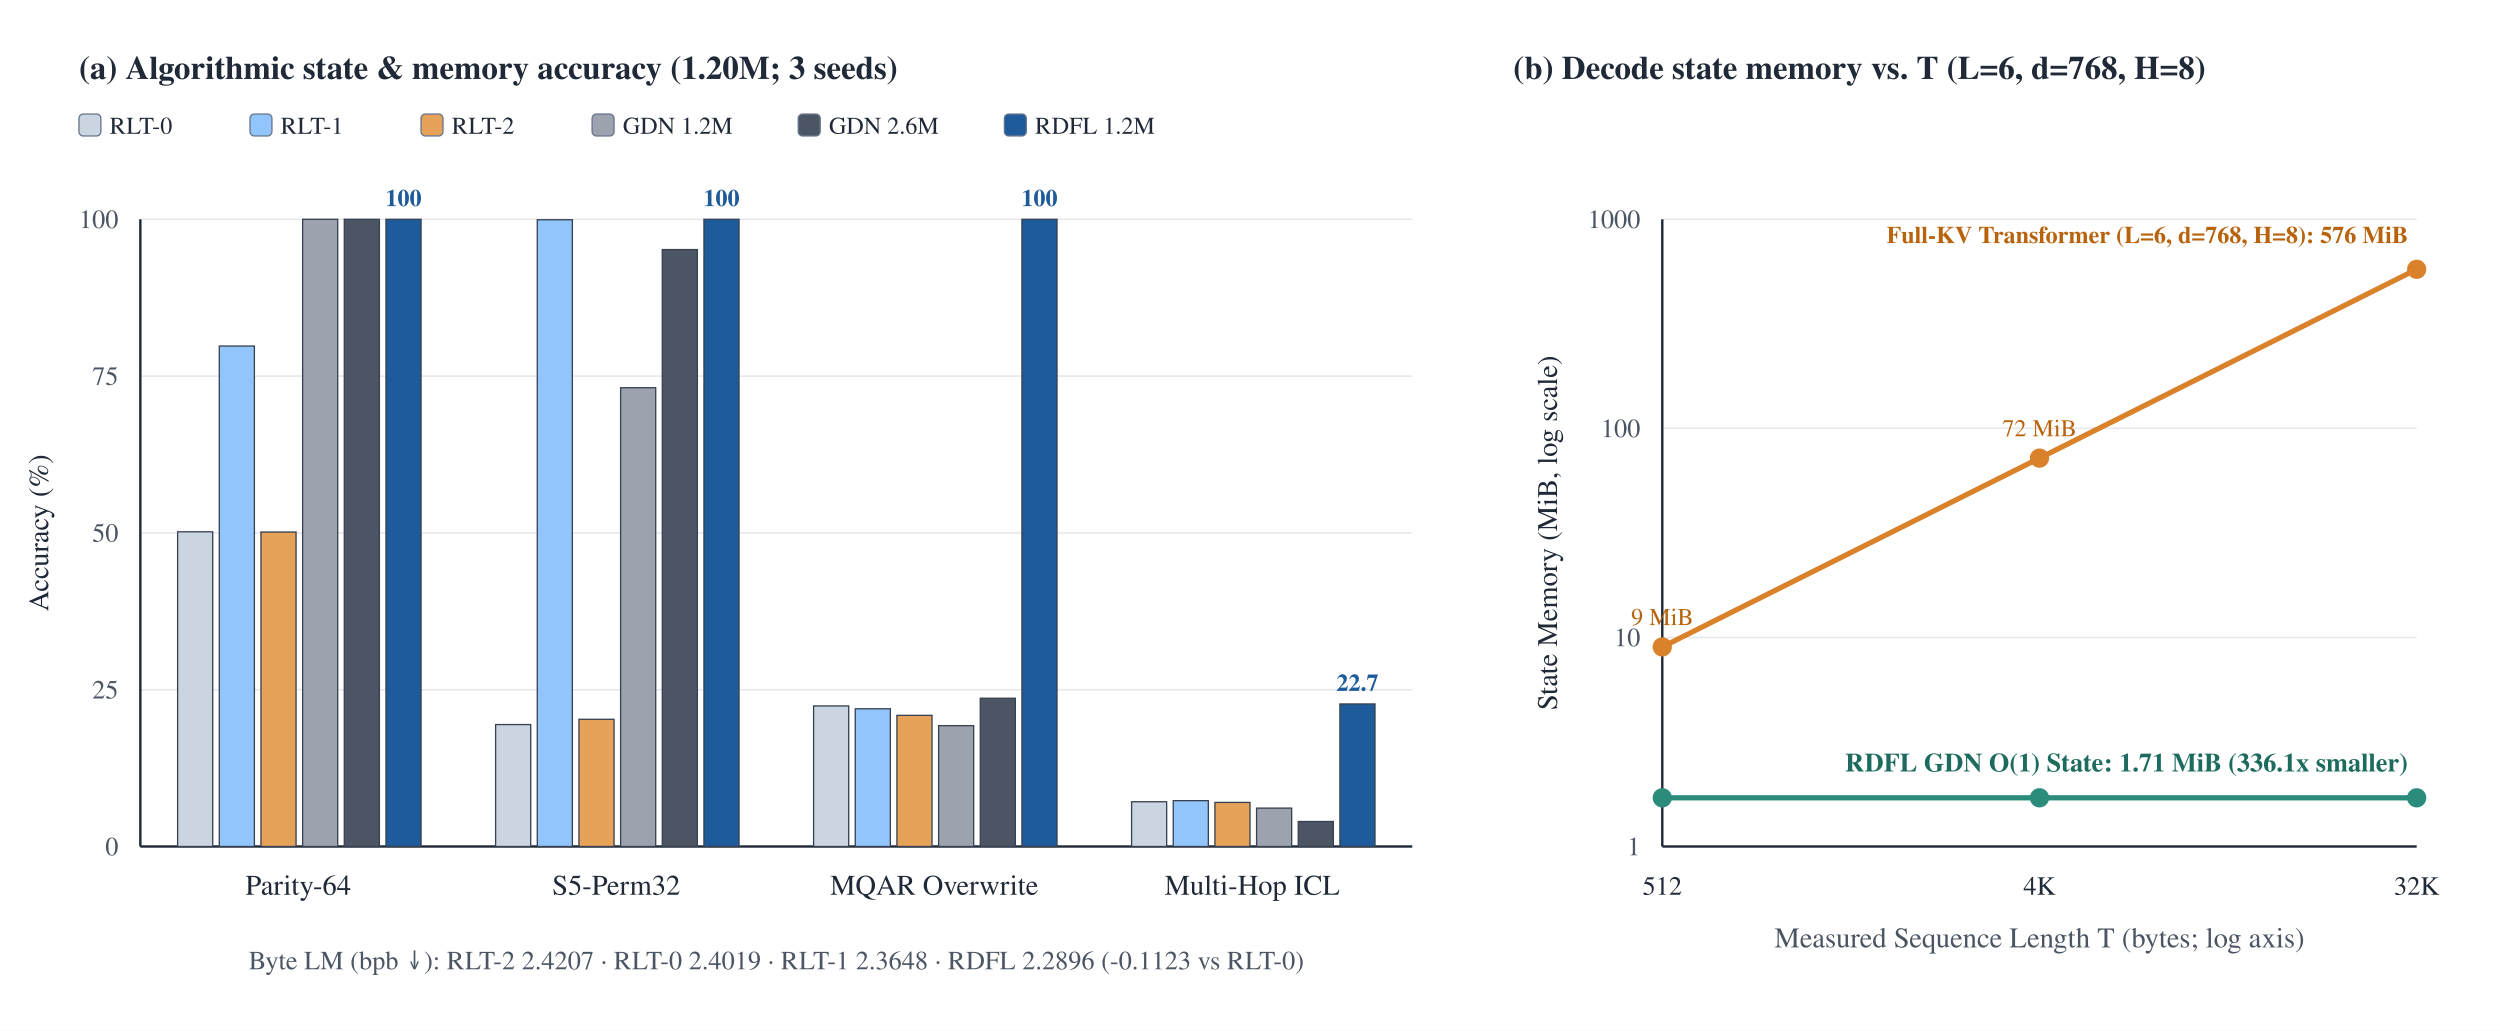
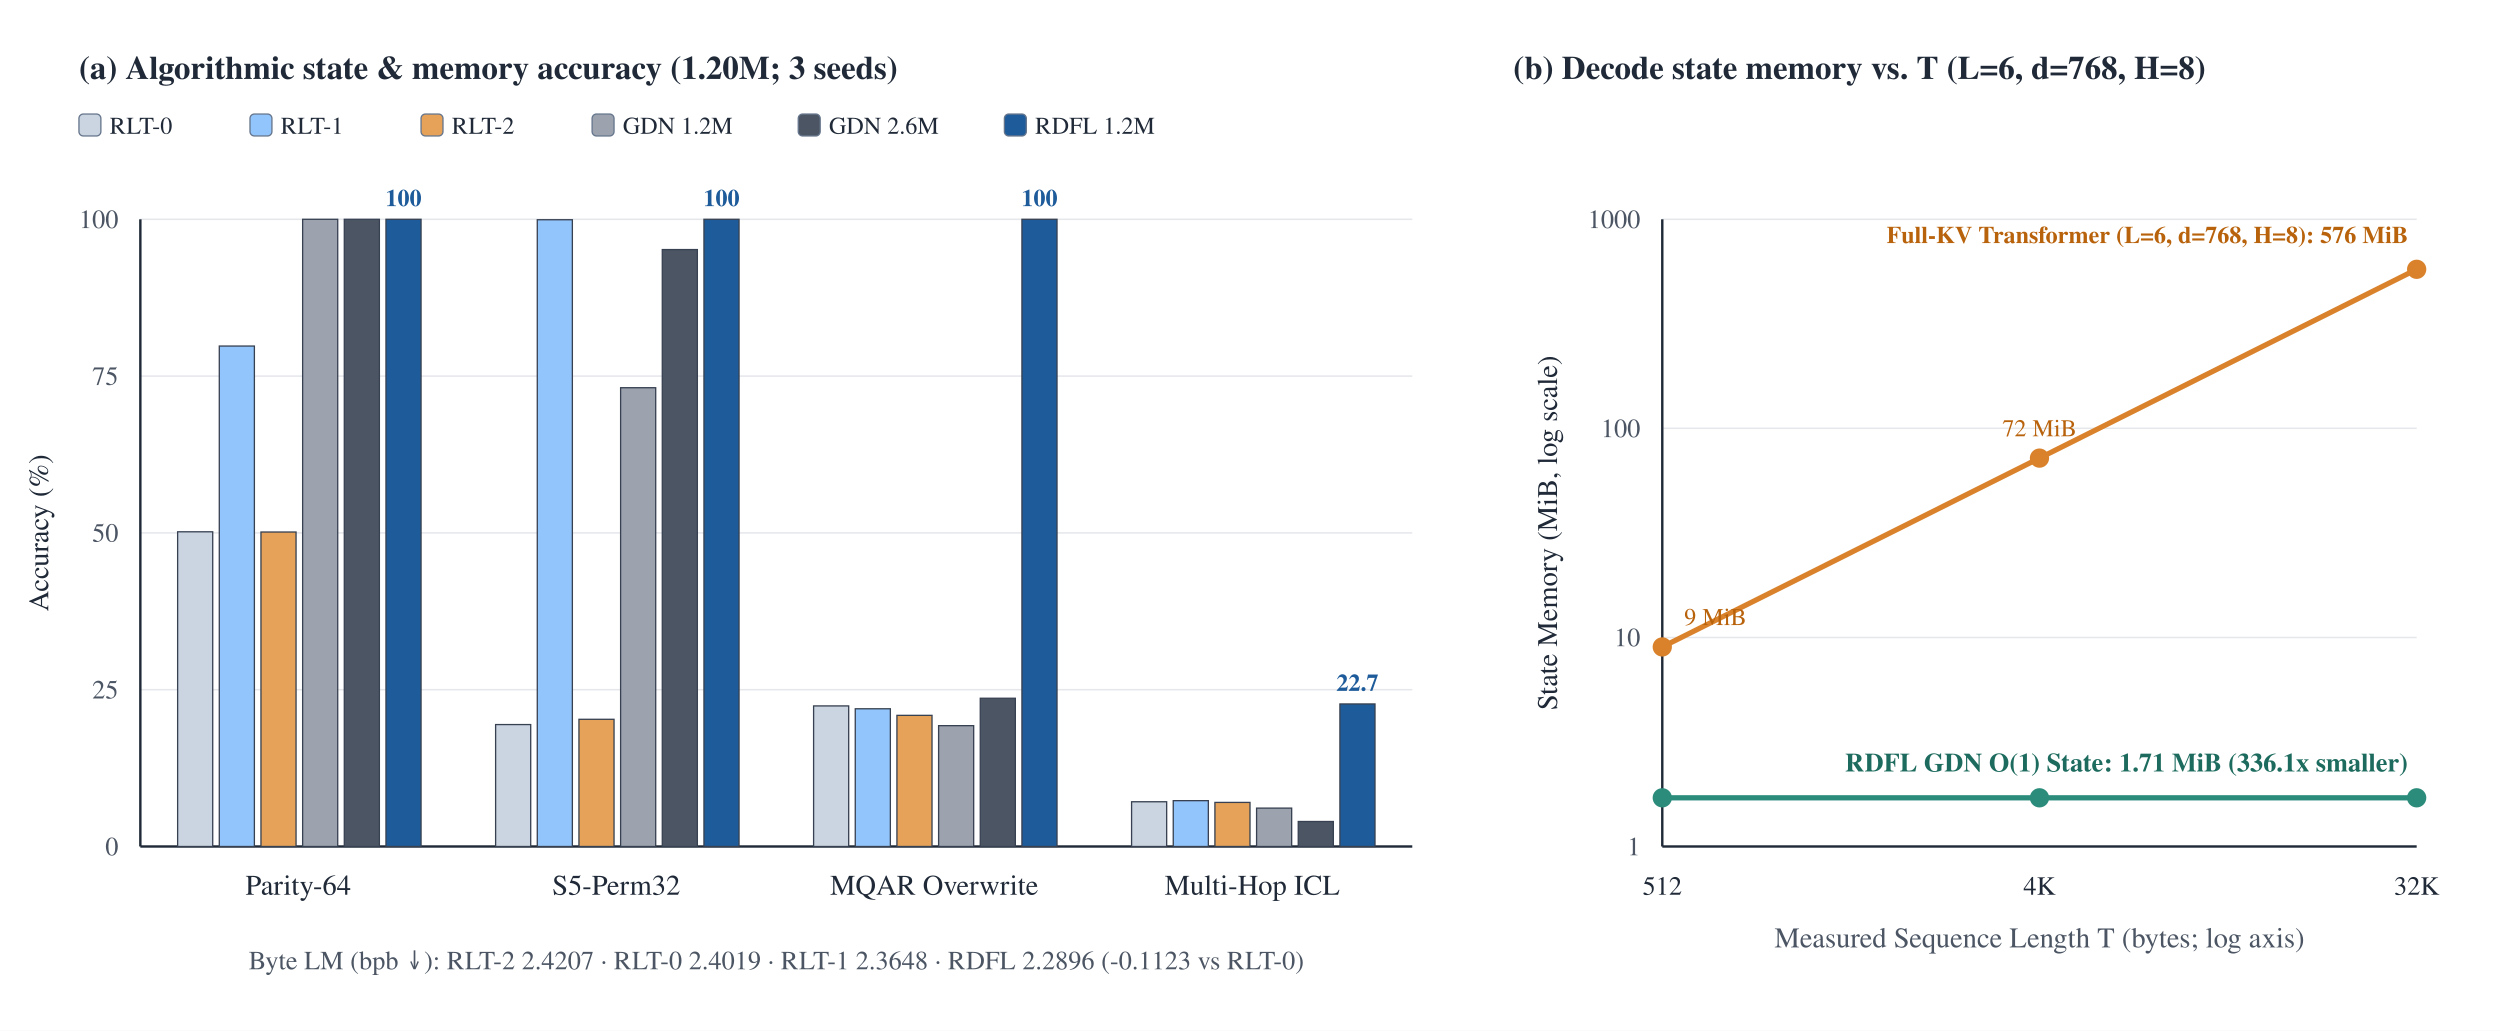
<svg xmlns="http://www.w3.org/2000/svg" viewBox="0 0 1140 470" width="1140" height="470" role="img" aria-label="Iso-Parameter 1.20M Benchmarks and O(1) Decode Memory Scaling">
  <defs>
    <marker id="arrGray" viewBox="0 0 10 10" refX="8.5" refY="5" markerWidth="6.5" markerHeight="6.5" orient="auto">
      <path d="M 0 1.2 L 9.5 5 L 0 8.8 z" fill="#4B5563" />
    </marker>
    <marker id="arrBlue" viewBox="0 0 10 10" refX="8.5" refY="5" markerWidth="6.5" markerHeight="6.5" orient="auto">
      <path d="M 0 1.2 L 9.5 5 L 0 8.8 z" fill="#3B82C4" />
    </marker>
    <marker id="arrAmber" viewBox="0 0 10 10" refX="8.5" refY="5" markerWidth="6.5" markerHeight="6.5" orient="auto">
      <path d="M 0 1.2 L 9.5 5 L 0 8.8 z" fill="#D9822B" />
    </marker>
    <marker id="arrTeal" viewBox="0 0 10 10" refX="8.5" refY="5" markerWidth="6.5" markerHeight="6.5" orient="auto">
      <path d="M 0 1.2 L 9.5 5 L 0 8.8 z" fill="#2C8C7C" />
    </marker>
  </defs>
  <rect x="0" y="0" width="1140" height="470" fill="#FFFFFF" />
  <text x="36" y="36" font-family="'CMU Serif', 'STIX Two Text', 'Nimbus Roman', 'Liberation Serif', Georgia, serif" font-size="15" font-weight="700" fill="#1F2937" text-anchor="start">(a) Algorithmic state &amp; memory accuracy (1.20M; 3 seeds)</text>
  <rect x="36" y="52" width="10" height="10" rx="2" fill="#CBD5E1" stroke="#64748B" stroke-width="0.6" />
  <text x="50" y="61" font-family="'CMU Serif', 'STIX Two Text', 'Nimbus Roman', 'Liberation Serif', Georgia, serif" font-size="11" font-weight="400" fill="#1F2937" text-anchor="start">RLT-0</text>
  <rect x="114" y="52" width="10" height="10" rx="2" fill="#93C5FD" stroke="#64748B" stroke-width="0.6" />
  <text x="128" y="61" font-family="'CMU Serif', 'STIX Two Text', 'Nimbus Roman', 'Liberation Serif', Georgia, serif" font-size="11" font-weight="400" fill="#1F2937" text-anchor="start">RLT-1</text>
  <rect x="192" y="52" width="10" height="10" rx="2" fill="#E6A259" stroke="#64748B" stroke-width="0.6" />
  <text x="206" y="61" font-family="'CMU Serif', 'STIX Two Text', 'Nimbus Roman', 'Liberation Serif', Georgia, serif" font-size="11" font-weight="400" fill="#1F2937" text-anchor="start">RLT-2</text>
  <rect x="270" y="52" width="10" height="10" rx="2" fill="#9CA3AF" stroke="#64748B" stroke-width="0.6" />
  <text x="284" y="61" font-family="'CMU Serif', 'STIX Two Text', 'Nimbus Roman', 'Liberation Serif', Georgia, serif" font-size="11" font-weight="400" fill="#1F2937" text-anchor="start">GDN 1.2M</text>
  <rect x="364" y="52" width="10" height="10" rx="2" fill="#4B5563" stroke="#64748B" stroke-width="0.6" />
  <text x="378" y="61" font-family="'CMU Serif', 'STIX Two Text', 'Nimbus Roman', 'Liberation Serif', Georgia, serif" font-size="11" font-weight="400" fill="#1F2937" text-anchor="start">GDN 2.6M</text>
  <rect x="458" y="52" width="10" height="10" rx="2" fill="#1E5B9A" stroke="#64748B" stroke-width="0.6" />
  <text x="472" y="61" font-family="'CMU Serif', 'STIX Two Text', 'Nimbus Roman', 'Liberation Serif', Georgia, serif" font-size="11" font-weight="400" fill="#1F2937" text-anchor="start">RDFL 1.2M</text>
  <line x1="64" y1="386.0" x2="644" y2="386.0" stroke="#1F2937" stroke-width="1.1" />
  <text x="54" y="390.0" font-family="'CMU Serif', 'STIX Two Text', 'Nimbus Roman', 'Liberation Serif', Georgia, serif" font-size="12" font-weight="400" fill="#4B5563" text-anchor="end">0</text>
  <line x1="64" y1="314.5" x2="644" y2="314.5" stroke="#E5E7EB" stroke-width="0.7" />
  <text x="54" y="318.5" font-family="'CMU Serif', 'STIX Two Text', 'Nimbus Roman', 'Liberation Serif', Georgia, serif" font-size="12" font-weight="400" fill="#4B5563" text-anchor="end">25</text>
  <line x1="64" y1="243.0" x2="644" y2="243.0" stroke="#E5E7EB" stroke-width="0.7" />
  <text x="54" y="247.0" font-family="'CMU Serif', 'STIX Two Text', 'Nimbus Roman', 'Liberation Serif', Georgia, serif" font-size="12" font-weight="400" fill="#4B5563" text-anchor="end">50</text>
  <line x1="64" y1="171.5" x2="644" y2="171.5" stroke="#E5E7EB" stroke-width="0.7" />
  <text x="54" y="175.5" font-family="'CMU Serif', 'STIX Two Text', 'Nimbus Roman', 'Liberation Serif', Georgia, serif" font-size="12" font-weight="400" fill="#4B5563" text-anchor="end">75</text>
  <line x1="64" y1="100.0" x2="644" y2="100.0" stroke="#E5E7EB" stroke-width="0.7" />
  <text x="54" y="104.0" font-family="'CMU Serif', 'STIX Two Text', 'Nimbus Roman', 'Liberation Serif', Georgia, serif" font-size="12" font-weight="400" fill="#4B5563" text-anchor="end">100</text>
  <line x1="64" y1="100" x2="64" y2="386" stroke="#1F2937" stroke-width="1.1" />
  <text x="22" y="243" font-family="'CMU Serif', 'STIX Two Text', 'Nimbus Roman', 'Liberation Serif', Georgia, serif" font-size="13" fill="#1F2937" text-anchor="middle" transform="rotate(-90 22 243)">Accuracy (%)</text>
  <text x="136.0" y="408" font-family="'CMU Serif', 'STIX Two Text', 'Nimbus Roman', 'Liberation Serif', Georgia, serif" font-size="13" font-weight="400" fill="#1F2937" text-anchor="middle">Parity-64</text>
  <rect x="81.0" y="242.5" width="16" height="143.5" fill="#CBD5E1" stroke="#374151" stroke-width="0.6" />
  <rect x="100.0" y="157.8" width="16" height="228.2" fill="#93C5FD" stroke="#374151" stroke-width="0.6" />
  <rect x="119.0" y="242.6" width="16" height="143.4" fill="#E6A259" stroke="#374151" stroke-width="0.6" />
  <rect x="138.0" y="100.0" width="16" height="286.0" fill="#9CA3AF" stroke="#374151" stroke-width="0.6" />
  <rect x="157.0" y="100.0" width="16" height="286.0" fill="#4B5563" stroke="#374151" stroke-width="0.6" />
  <rect x="176.0" y="100.0" width="16" height="286.0" fill="#1E5B9A" stroke="#374151" stroke-width="0.6" />
  <text x="184.0" y="94.0" font-family="'CMU Serif', 'STIX Two Text', 'Nimbus Roman', 'Liberation Serif', Georgia, serif" font-size="11" font-weight="700" fill="#1E5B9A" text-anchor="middle">100</text>
  <text x="281.0" y="408" font-family="'CMU Serif', 'STIX Two Text', 'Nimbus Roman', 'Liberation Serif', Georgia, serif" font-size="13" font-weight="400" fill="#1F2937" text-anchor="middle">S5-Perm32</text>
  <rect x="226.0" y="330.4" width="16" height="55.6" fill="#CBD5E1" stroke="#374151" stroke-width="0.6" />
  <rect x="245.0" y="100.2" width="16" height="285.8" fill="#93C5FD" stroke="#374151" stroke-width="0.6" />
  <rect x="264.0" y="328.0" width="16" height="58.0" fill="#E6A259" stroke="#374151" stroke-width="0.6" />
  <rect x="283.0" y="176.8" width="16" height="209.2" fill="#9CA3AF" stroke="#374151" stroke-width="0.6" />
  <rect x="302.0" y="113.8" width="16" height="272.2" fill="#4B5563" stroke="#374151" stroke-width="0.6" />
  <rect x="321.0" y="100.0" width="16" height="286.0" fill="#1E5B9A" stroke="#374151" stroke-width="0.6" />
  <text x="329.0" y="94.0" font-family="'CMU Serif', 'STIX Two Text', 'Nimbus Roman', 'Liberation Serif', Georgia, serif" font-size="11" font-weight="700" fill="#1E5B9A" text-anchor="middle">100</text>
  <text x="426.0" y="408" font-family="'CMU Serif', 'STIX Two Text', 'Nimbus Roman', 'Liberation Serif', Georgia, serif" font-size="13" font-weight="400" fill="#1F2937" text-anchor="middle">MQAR Overwrite</text>
  <rect x="371.0" y="321.9" width="16" height="64.1" fill="#CBD5E1" stroke="#374151" stroke-width="0.6" />
  <rect x="390.0" y="323.2" width="16" height="62.8" fill="#93C5FD" stroke="#374151" stroke-width="0.6" />
  <rect x="409.0" y="326.2" width="16" height="59.8" fill="#E6A259" stroke="#374151" stroke-width="0.6" />
  <rect x="428.0" y="330.9" width="16" height="55.1" fill="#9CA3AF" stroke="#374151" stroke-width="0.6" />
  <rect x="447.0" y="318.4" width="16" height="67.6" fill="#4B5563" stroke="#374151" stroke-width="0.6" />
  <rect x="466.0" y="100.0" width="16" height="286.0" fill="#1E5B9A" stroke="#374151" stroke-width="0.6" />
  <text x="474.0" y="94.0" font-family="'CMU Serif', 'STIX Two Text', 'Nimbus Roman', 'Liberation Serif', Georgia, serif" font-size="11" font-weight="700" fill="#1E5B9A" text-anchor="middle">100</text>
  <text x="571.0" y="408" font-family="'CMU Serif', 'STIX Two Text', 'Nimbus Roman', 'Liberation Serif', Georgia, serif" font-size="13" font-weight="400" fill="#1F2937" text-anchor="middle">Multi-Hop ICL</text>
  <rect x="516.0" y="365.6" width="16" height="20.4" fill="#CBD5E1" stroke="#374151" stroke-width="0.6" />
  <rect x="535.0" y="365.1" width="16" height="20.9" fill="#93C5FD" stroke="#374151" stroke-width="0.6" />
  <rect x="554.0" y="365.9" width="16" height="20.1" fill="#E6A259" stroke="#374151" stroke-width="0.6" />
  <rect x="573.0" y="368.5" width="16" height="17.5" fill="#9CA3AF" stroke="#374151" stroke-width="0.6" />
  <rect x="592.0" y="374.6" width="16" height="11.4" fill="#4B5563" stroke="#374151" stroke-width="0.6" />
  <rect x="611.0" y="321.0" width="16" height="65.0" fill="#1E5B9A" stroke="#374151" stroke-width="0.6" />
  <text x="619.0" y="315.021" font-family="'CMU Serif', 'STIX Two Text', 'Nimbus Roman', 'Liberation Serif', Georgia, serif" font-size="11" font-weight="700" fill="#1E5B9A" text-anchor="middle">22.7</text>
  <text x="354" y="442" font-family="'CMU Serif', 'STIX Two Text', 'Nimbus Roman', 'Liberation Serif', Georgia, serif" font-size="12" font-weight="400" fill="#4B5563" text-anchor="middle">Byte LM (bpb ↓):  RLT-2 2.4207 · RLT-0 2.4019 · RLT-1 2.3648 · RDFL 2.2896 (-0.1123 vs RLT-0)</text>
  <text x="690" y="36" font-family="'CMU Serif', 'STIX Two Text', 'Nimbus Roman', 'Liberation Serif', Georgia, serif" font-size="15" font-weight="700" fill="#1F2937" text-anchor="start">(b) Decode state memory vs. T (L=6, d=768, H=8)</text>
  <line x1="758" y1="386.0" x2="1102" y2="386.0" stroke="#1F2937" stroke-width="1.1" />
  <text x="748" y="390.0" font-family="'CMU Serif', 'STIX Two Text', 'Nimbus Roman', 'Liberation Serif', Georgia, serif" font-size="12" font-weight="400" fill="#4B5563" text-anchor="end">1</text>
  <line x1="758" y1="290.7" x2="1102" y2="290.7" stroke="#E5E7EB" stroke-width="0.7" />
  <text x="748" y="294.667" font-family="'CMU Serif', 'STIX Two Text', 'Nimbus Roman', 'Liberation Serif', Georgia, serif" font-size="12" font-weight="400" fill="#4B5563" text-anchor="end">10</text>
  <line x1="758" y1="195.3" x2="1102" y2="195.3" stroke="#E5E7EB" stroke-width="0.7" />
  <text x="748" y="199.333" font-family="'CMU Serif', 'STIX Two Text', 'Nimbus Roman', 'Liberation Serif', Georgia, serif" font-size="12" font-weight="400" fill="#4B5563" text-anchor="end">100</text>
  <line x1="758" y1="100.0" x2="1102" y2="100.0" stroke="#E5E7EB" stroke-width="0.7" />
  <text x="748" y="104.0" font-family="'CMU Serif', 'STIX Two Text', 'Nimbus Roman', 'Liberation Serif', Georgia, serif" font-size="12" font-weight="400" fill="#4B5563" text-anchor="end">1000</text>
  <line x1="758" y1="100" x2="758" y2="386" stroke="#1F2937" stroke-width="1.1" />
  <text x="710" y="243" font-family="'CMU Serif', 'STIX Two Text', 'Nimbus Roman', 'Liberation Serif', Georgia, serif" font-size="13" fill="#1F2937" text-anchor="middle" transform="rotate(-90 710 243)">State Memory (MiB, log scale)</text>
  <polyline points="758.0,295.0 930.0,208.9 1102.0,122.8" fill="none" stroke="#D9822B" stroke-width="2.4" />
  <polyline points="758.0,363.8 930.0,363.8 1102.0,363.8" fill="none" stroke="#2C8C7C" stroke-width="2.4" />
  <circle cx="758.0" cy="295.0" r="4.4" fill="#D9822B" />
  <circle cx="758.0" cy="363.8" r="4.4" fill="#2C8C7C" />
  <text x="758.0" y="408" font-family="'CMU Serif', 'STIX Two Text', 'Nimbus Roman', 'Liberation Serif', Georgia, serif" font-size="12" font-weight="400" fill="#1F2937" text-anchor="middle">512</text>
-   <text x="758.0" y="285.029" font-family="'CMU Serif', 'STIX Two Text', 'Nimbus Roman', 'Liberation Serif', Georgia, serif" font-size="11" font-weight="400" fill="#B8620B" text-anchor="middle">9 MiB</text>
+   <text x="768.0" y="285.029" font-family="'CMU Serif', 'STIX Two Text', 'Nimbus Roman', 'Liberation Serif', Georgia, serif" font-size="11" font-weight="400" fill="#B8620B" text-anchor="start">9 MiB</text>
  <circle cx="930.0" cy="208.9" r="4.4" fill="#D9822B" />
  <circle cx="930.0" cy="363.8" r="4.4" fill="#2C8C7C" />
  <text x="930.0" y="408" font-family="'CMU Serif', 'STIX Two Text', 'Nimbus Roman', 'Liberation Serif', Georgia, serif" font-size="12" font-weight="400" fill="#1F2937" text-anchor="middle">4K</text>
  <text x="930.0" y="198.934" font-family="'CMU Serif', 'STIX Two Text', 'Nimbus Roman', 'Liberation Serif', Georgia, serif" font-size="11" font-weight="400" fill="#B8620B" text-anchor="middle">72 MiB</text>
  <circle cx="1102.0" cy="122.8" r="4.4" fill="#D9822B" />
  <circle cx="1102.0" cy="363.8" r="4.4" fill="#2C8C7C" />
  <text x="1102.0" y="408" font-family="'CMU Serif', 'STIX Two Text', 'Nimbus Roman', 'Liberation Serif', Georgia, serif" font-size="12" font-weight="400" fill="#1F2937" text-anchor="middle">32K</text>
  <text x="930.0" y="432" font-family="'CMU Serif', 'STIX Two Text', 'Nimbus Roman', 'Liberation Serif', Georgia, serif" font-size="13" font-weight="400" fill="#4B5563" text-anchor="middle">Measured Sequence Length T (bytes; log axis)</text>
  <text x="1098.0" y="110.84" font-family="'CMU Serif', 'STIX Two Text', 'Nimbus Roman', 'Liberation Serif', Georgia, serif" font-size="11" font-weight="700" fill="#B8620B" text-anchor="end">Full-KV Transformer (L=6, d=768, H=8): 576 MiB</text>
  <text x="1098.0" y="351.788" font-family="'CMU Serif', 'STIX Two Text', 'Nimbus Roman', 'Liberation Serif', Georgia, serif" font-size="12" font-weight="700" fill="#1D6B5E" text-anchor="end">RDFL GDN O(1) State: 1.71 MiB (336.1x smaller)</text>
</svg>
